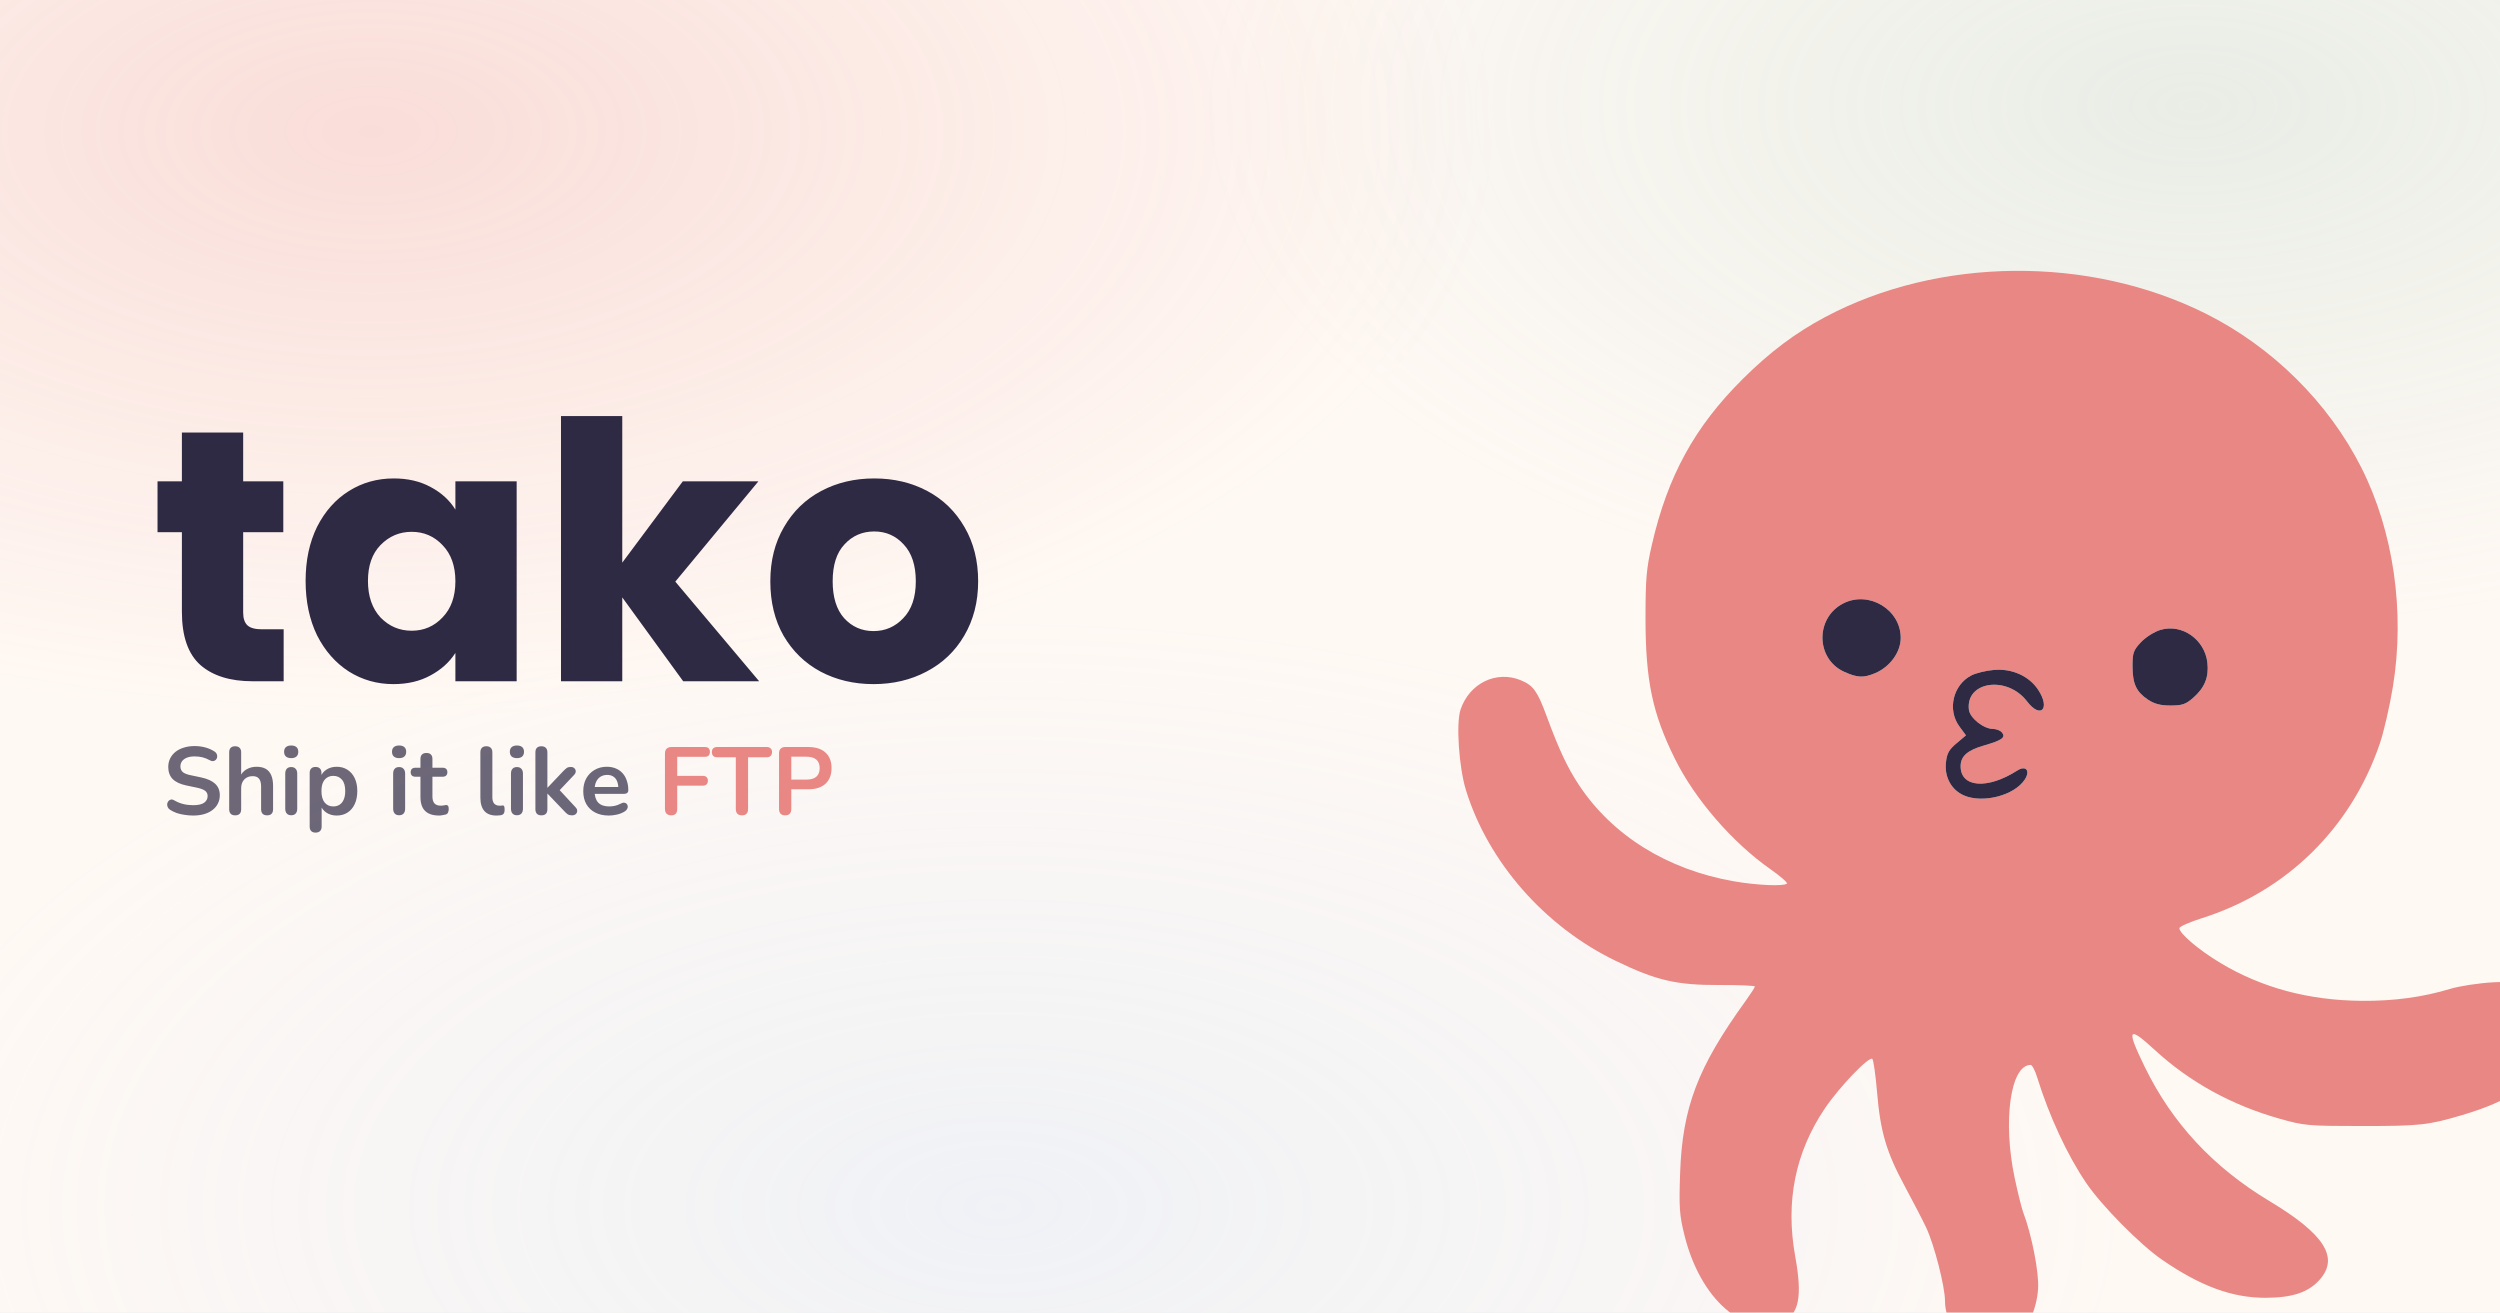
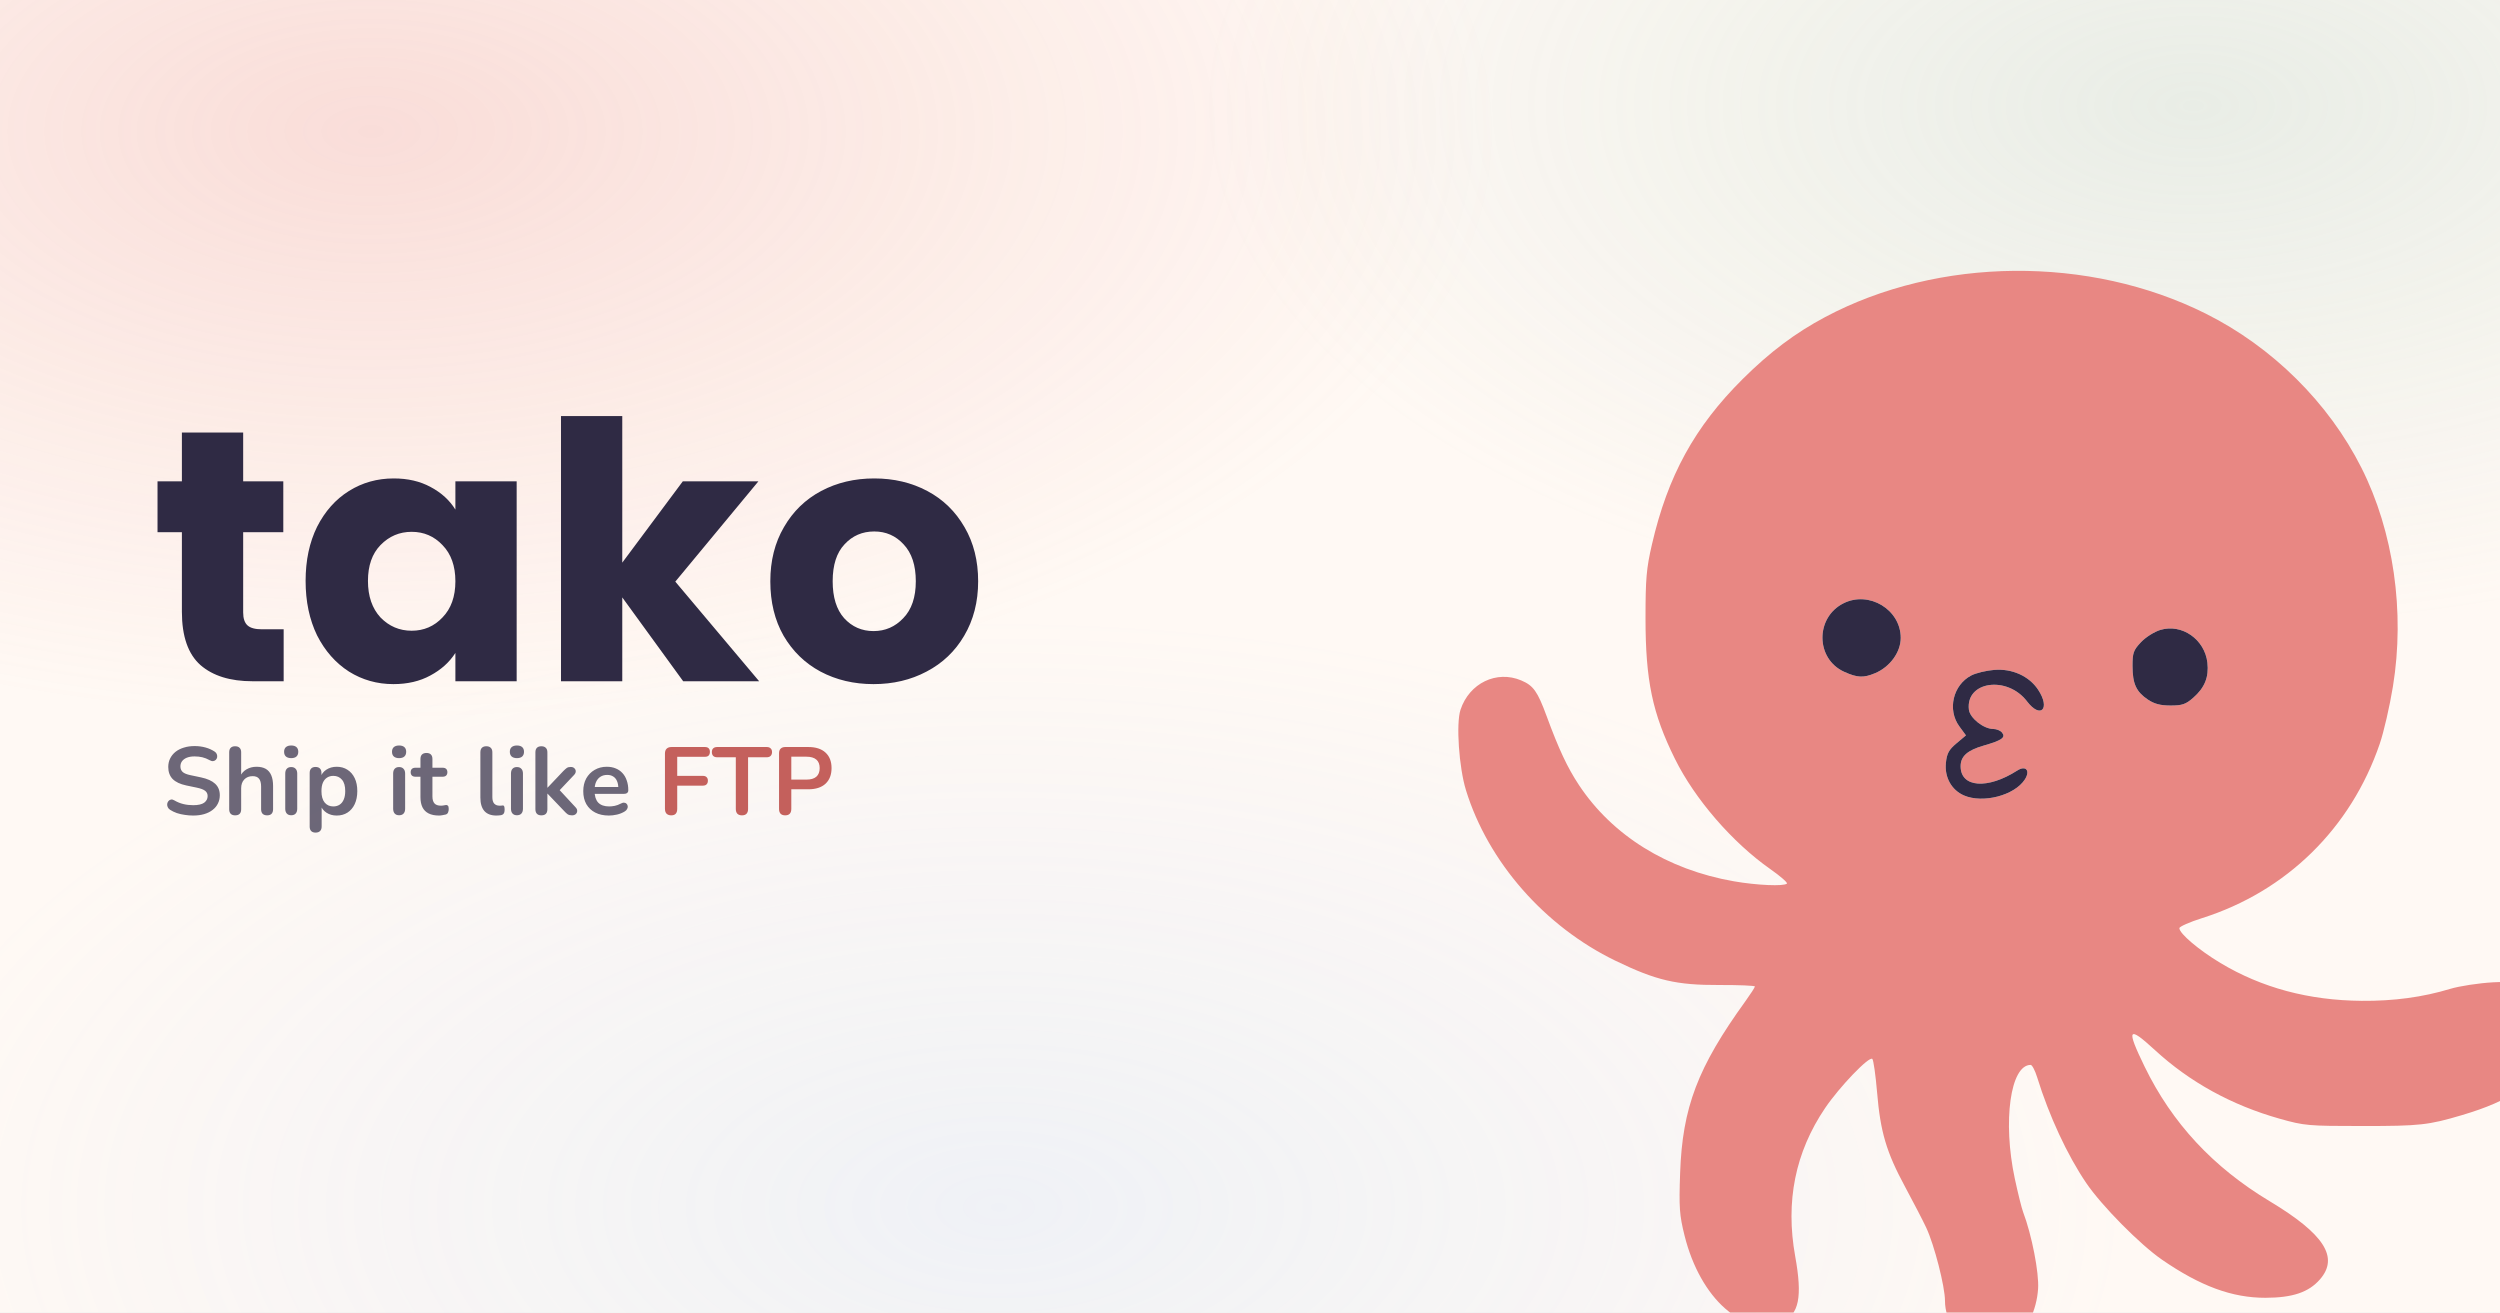
<svg xmlns="http://www.w3.org/2000/svg" width="1200" height="630" viewBox="0 0 1200 630" fill="none">
-   <g clip-path="url(#clip0_113_11)">
+   <g clip-path="url(#clip0_184_2)">
    <path d="M1200 0H0V630H1200V0Z" fill="#FFF9F4" />
-     <path d="M1200 0H0V630H1200V0Z" fill="url(#paint0_radial_113_11)" />
-     <path d="M1200 0H0V630H1200V0Z" fill="url(#paint1_radial_113_11)" />
-     <path d="M1200 0H0V630H1200V0Z" fill="url(#paint2_radial_113_11)" />
+     <path d="M1200 0H0V630H1200V0Z" fill="url(#paint0_radial_184_2)" />
+     <path d="M1200 0H0V630H1200V0Z" fill="url(#paint1_radial_184_2)" />
+     <path d="M1200 0H0V630H1200V0Z" fill="url(#paint2_radial_184_2)" />
    <path d="M966.859 642.154C962.246 644.879 953.796 646.316 948.609 645.279C940.396 643.629 933.596 634.191 933.596 624.466C933.596 617.554 928.471 597.566 924.584 589.266C922.971 585.841 918.396 577.004 914.421 569.629C905.434 552.966 902.596 543.391 900.996 524.279C900.296 516.041 899.271 508.829 898.721 508.279C897.234 506.791 882.984 521.641 876.046 531.879C861.721 553.041 856.946 576.716 861.696 603.029C865.221 622.541 863.534 630.991 855.434 634.379C837.134 642.016 816.159 623.529 808.584 593.079C806.121 583.179 805.884 579.729 806.459 563.079C807.559 531.541 814.884 512.291 837.834 480.529C840.309 477.091 842.346 473.941 842.346 473.516C842.346 473.091 834.609 472.779 825.159 472.804C804.659 472.879 794.984 470.616 775.471 461.179C741.459 444.729 714.271 413.716 703.659 379.279C700.296 368.354 698.859 347.304 701.034 340.716C705.259 327.916 718.346 321.591 730.196 326.604C736.034 329.079 737.996 331.829 742.359 343.679C748.196 359.566 752.371 368.466 757.871 376.779C773.934 401.041 800.271 417.429 832.234 423.016C843.284 424.954 856.321 425.516 857.721 424.116C858.159 423.679 854.559 420.541 849.709 417.141C831.509 404.354 813.546 383.604 803.984 364.279C793.146 342.429 789.846 326.629 789.846 296.716C789.846 277.804 790.271 272.854 792.921 261.379C800.521 228.391 813.421 204.879 836.484 181.941C849.509 168.991 861.684 159.841 876.096 152.179C930.534 123.216 1002.81 122.566 1058.76 150.541C1090.73 166.529 1117.72 193.254 1133.48 224.529C1148.9 255.116 1154.45 293.591 1148.61 329.491C1147.06 339.004 1144.21 351.416 1142.26 357.079C1128.42 397.566 1097.53 427.854 1057.01 440.691C1051.01 442.591 1046.1 444.766 1046.1 445.516C1046.1 448.091 1055.43 456.004 1065.8 462.229C1085.65 474.141 1108.18 480.191 1133.6 480.404C1148.95 480.541 1162.96 478.641 1176.1 474.654C1180.57 473.304 1189.87 471.879 1196.77 471.504C1210.51 470.754 1214.37 471.841 1221.52 478.479C1226.3 482.916 1228.15 486.816 1229.05 494.341C1230.3 504.791 1224.38 513.604 1209.85 522.979C1201.77 528.191 1193.7 531.716 1181.72 535.266C1165.61 540.041 1161.6 540.491 1134.22 540.491C1107.85 540.491 1106.21 540.354 1094.22 536.979C1071.25 530.504 1051.05 519.391 1034.38 504.054C1021.41 492.116 1020.47 493.591 1029.41 511.966C1042.62 539.116 1062.27 560.266 1089.45 576.591C1115.63 592.316 1122.85 603.554 1113.53 614.154C1108.13 620.316 1100.4 622.916 1087.43 622.941C1071.43 622.966 1056.18 617.354 1037.76 604.654C1027.2 597.379 1008.77 578.729 1001.38 567.829C992.284 554.416 983.559 535.629 977.834 517.091C976.821 513.829 975.421 511.154 974.721 511.154C964.984 511.154 961.221 538.229 967.109 565.754C968.609 572.741 970.396 579.954 971.084 581.754C975.246 592.691 978.809 610.991 978.284 618.654C977.559 629.029 972.921 638.579 966.859 642.154ZM885.184 322.454C891.534 325.329 894.446 325.466 900.009 323.141C907.196 320.129 912.346 313.041 912.346 306.191C912.346 292.604 897.146 283.429 884.871 289.591C871.271 296.429 871.459 316.216 885.184 322.454ZM1030.98 335.804C1034.07 337.879 1037.01 338.654 1041.86 338.654C1047.46 338.654 1049.18 338.066 1052.77 334.904C1058.27 330.079 1060.32 324.991 1059.55 318.091C1058.28 306.916 1047.33 299.266 1037.01 302.354C1034.1 303.229 1029.93 305.854 1027.67 308.254C1024.05 312.104 1023.6 313.366 1023.61 319.679C1023.63 328.229 1025.37 332.016 1030.98 335.804ZM942.684 381.804C951.784 385.754 966.896 381.829 971.884 374.204C974.696 369.904 972.434 367.191 968.259 369.879C953.996 379.016 941.096 378.041 941.096 367.816C941.096 363.004 944.321 360.129 952.259 357.854C960.921 355.366 962.896 353.954 960.959 351.616C960.184 350.679 958.284 349.904 956.759 349.904C952.121 349.904 945.521 344.654 945.059 340.604C943.484 326.991 963.434 324.166 972.959 336.641C979.546 345.279 984.359 340.191 978.271 331.029C973.946 324.516 965.796 320.841 957.234 321.554C953.396 321.866 948.446 323.066 946.246 324.204C937.421 328.766 934.621 340.716 940.509 348.691L943.659 352.979L939.134 356.779C935.459 359.866 934.496 361.629 934.034 366.179C933.321 373.079 936.721 379.204 942.684 381.804Z" fill="#E88783" />
    <path d="M1030.98 335.804C1034.07 337.879 1037.01 338.654 1041.86 338.654C1047.46 338.654 1049.18 338.066 1052.77 334.904C1058.27 330.079 1060.32 324.991 1059.55 318.091C1058.28 306.916 1047.33 299.266 1037.01 302.354C1034.1 303.229 1029.93 305.854 1027.67 308.254C1024.05 312.104 1023.6 313.366 1023.61 319.679C1023.63 328.229 1025.37 332.016 1030.98 335.804Z" fill="#2F2A44" />
    <path d="M942.684 381.804C951.784 385.754 966.896 381.829 971.884 374.204C974.696 369.904 972.434 367.191 968.259 369.879C953.996 379.016 941.096 378.041 941.096 367.816C941.096 363.004 944.321 360.129 952.259 357.854C960.921 355.366 962.896 353.954 960.959 351.616C960.184 350.679 958.284 349.904 956.759 349.904C952.121 349.904 945.521 344.654 945.059 340.604C943.484 326.991 963.434 324.166 972.959 336.641C979.546 345.279 984.359 340.191 978.271 331.029C973.946 324.516 965.796 320.841 957.234 321.554C953.396 321.866 948.446 323.066 946.246 324.204C937.421 328.766 934.621 340.716 940.509 348.691L943.659 352.979L939.134 356.779C935.459 359.866 934.496 361.629 934.034 366.179C933.321 373.079 936.721 379.204 942.684 381.804Z" fill="#2F2A44" />
    <path d="M885.184 322.454C891.534 325.329 894.446 325.466 900.009 323.141C907.196 320.129 912.346 313.041 912.346 306.191C912.346 292.604 897.146 283.429 884.871 289.591C871.271 296.429 871.459 316.216 885.184 322.454Z" fill="#2F2A44" />
    <path d="M136.156 302.06V327H121.192C110.528 327 102.215 324.42 96.252 319.26C90.289 313.985 87.308 305.443 87.308 293.632V255.448H75.612V231.024H87.308V207.632H116.72V231.024H135.984V255.448H116.72V293.976C116.72 296.843 117.408 298.907 118.784 300.168C120.16 301.429 122.453 302.06 125.664 302.06H136.156ZM146.691 278.84C146.691 268.979 148.526 260.321 152.195 252.868C155.979 245.415 161.082 239.681 167.503 235.668C173.924 231.655 181.091 229.648 189.003 229.648C195.768 229.648 201.674 231.024 206.719 233.776C211.879 236.528 215.835 240.14 218.587 244.612V231.024H247.999V327H218.587V313.412C215.72 317.884 211.707 321.496 206.547 324.248C201.502 327 195.596 328.376 188.831 328.376C181.034 328.376 173.924 326.369 167.503 322.356C161.082 318.228 155.979 312.437 152.195 304.984C148.526 297.416 146.691 288.701 146.691 278.84ZM218.587 279.012C218.587 271.673 216.523 265.883 212.395 261.64C208.382 257.397 203.451 255.276 197.603 255.276C191.755 255.276 186.767 257.397 182.639 261.64C178.626 265.768 176.619 271.501 176.619 278.84C176.619 286.179 178.626 292.027 182.639 296.384C186.767 300.627 191.755 302.748 197.603 302.748C203.451 302.748 208.382 300.627 212.395 296.384C216.523 292.141 218.587 286.351 218.587 279.012ZM327.929 327L298.689 286.752V327H269.277V199.72H298.689V270.068L327.757 231.024H364.049L324.145 279.184L364.393 327H327.929ZM419.29 328.376C409.887 328.376 401.402 326.369 393.834 322.356C386.38 318.343 380.475 312.609 376.118 305.156C371.875 297.703 369.754 288.988 369.754 279.012C369.754 269.151 371.932 260.493 376.289 253.04C380.647 245.472 386.61 239.681 394.178 235.668C401.746 231.655 410.231 229.648 419.634 229.648C429.036 229.648 437.522 231.655 445.09 235.668C452.658 239.681 458.62 245.472 462.978 253.04C467.335 260.493 469.514 269.151 469.514 279.012C469.514 288.873 467.278 297.588 462.806 305.156C458.448 312.609 452.428 318.343 444.746 322.356C437.178 326.369 428.692 328.376 419.29 328.376ZM419.29 302.92C424.908 302.92 429.667 300.856 433.566 296.728C437.579 292.6 439.586 286.695 439.586 279.012C439.586 271.329 437.636 265.424 433.738 261.296C429.954 257.168 425.252 255.104 419.634 255.104C413.9 255.104 409.142 257.168 405.358 261.296C401.574 265.309 399.682 271.215 399.682 279.012C399.682 286.695 401.516 292.6 405.186 296.728C408.97 300.856 413.671 302.92 419.29 302.92Z" fill="#2F2A44" />
    <path d="M92.72 391.46C91.371 391.46 90.021 391.353 88.672 391.138C87.323 390.954 86.05 390.663 84.854 390.264C83.658 389.835 82.585 389.313 81.634 388.7C81.082 388.332 80.699 387.887 80.484 387.366C80.269 386.845 80.193 386.339 80.254 385.848C80.346 385.327 80.545 384.882 80.852 384.514C81.189 384.115 81.603 383.87 82.094 383.778C82.585 383.686 83.121 383.824 83.704 384.192C85.053 384.989 86.479 385.572 87.982 385.94C89.485 386.308 91.064 386.492 92.72 386.492C95.143 386.492 96.906 386.093 98.01 385.296C99.114 384.468 99.666 383.41 99.666 382.122C99.666 381.049 99.267 380.205 98.47 379.592C97.703 378.979 96.369 378.473 94.468 378.074L89.408 377.016C86.495 376.403 84.317 375.375 82.876 373.934C81.465 372.462 80.76 370.53 80.76 368.138C80.76 366.635 81.067 365.271 81.68 364.044C82.293 362.817 83.152 361.759 84.256 360.87C85.391 359.981 86.725 359.306 88.258 358.846C89.822 358.355 91.539 358.11 93.41 358.11C95.25 358.11 96.998 358.34 98.654 358.8C100.31 359.26 101.797 359.935 103.116 360.824C103.607 361.161 103.929 361.575 104.082 362.066C104.266 362.557 104.312 363.047 104.22 363.538C104.128 363.998 103.913 364.397 103.576 364.734C103.239 365.071 102.809 365.271 102.288 365.332C101.797 365.393 101.23 365.24 100.586 364.872C99.451 364.228 98.301 363.768 97.136 363.492C95.971 363.216 94.713 363.078 93.364 363.078C91.953 363.078 90.742 363.277 89.73 363.676C88.718 364.075 87.936 364.642 87.384 365.378C86.863 366.083 86.602 366.927 86.602 367.908C86.602 369.012 86.97 369.901 87.706 370.576C88.442 371.22 89.699 371.726 91.478 372.094L96.492 373.152C99.528 373.796 101.782 374.808 103.254 376.188C104.757 377.568 105.508 379.408 105.508 381.708C105.508 383.18 105.201 384.514 104.588 385.71C104.005 386.906 103.147 387.933 102.012 388.792C100.908 389.651 99.574 390.31 98.01 390.77C96.446 391.23 94.683 391.46 92.72 391.46ZM112.862 391.368C111.942 391.368 111.236 391.123 110.746 390.632C110.255 390.111 110.01 389.375 110.01 388.424V361.1C110.01 360.149 110.255 359.429 110.746 358.938C111.236 358.447 111.942 358.202 112.862 358.202C113.782 358.202 114.487 358.447 114.978 358.938C115.499 359.429 115.76 360.149 115.76 361.1V373.014H115.116C115.79 371.389 116.833 370.162 118.244 369.334C119.685 368.475 121.31 368.046 123.12 368.046C124.929 368.046 126.416 368.383 127.582 369.058C128.747 369.733 129.621 370.76 130.204 372.14C130.786 373.489 131.078 375.207 131.078 377.292V388.424C131.078 389.375 130.832 390.111 130.342 390.632C129.851 391.123 129.146 391.368 128.226 391.368C127.306 391.368 126.585 391.123 126.064 390.632C125.573 390.111 125.328 389.375 125.328 388.424V377.568C125.328 375.82 124.99 374.547 124.316 373.75C123.672 372.953 122.66 372.554 121.28 372.554C119.593 372.554 118.244 373.091 117.232 374.164C116.25 375.207 115.76 376.602 115.76 378.35V388.424C115.76 390.387 114.794 391.368 112.862 391.368ZM139.77 391.322C138.85 391.322 138.144 391.046 137.654 390.494C137.163 389.942 136.918 389.175 136.918 388.194V371.312C136.918 370.3 137.163 369.533 137.654 369.012C138.144 368.46 138.85 368.184 139.77 368.184C140.69 368.184 141.395 368.46 141.886 369.012C142.407 369.533 142.668 370.3 142.668 371.312V388.194C142.668 389.175 142.422 389.942 141.932 390.494C141.441 391.046 140.72 391.322 139.77 391.322ZM139.77 363.906C138.696 363.906 137.853 363.645 137.24 363.124C136.657 362.572 136.366 361.821 136.366 360.87C136.366 359.889 136.657 359.137 137.24 358.616C137.853 358.095 138.696 357.834 139.77 357.834C140.874 357.834 141.717 358.095 142.3 358.616C142.882 359.137 143.174 359.889 143.174 360.87C143.174 361.821 142.882 362.572 142.3 363.124C141.717 363.645 140.874 363.906 139.77 363.906ZM151.494 399.648C150.574 399.648 149.869 399.403 149.378 398.912C148.888 398.421 148.642 397.701 148.642 396.75V371.036C148.642 370.085 148.888 369.365 149.378 368.874C149.869 368.383 150.559 368.138 151.448 368.138C152.368 368.138 153.074 368.383 153.564 368.874C154.055 369.365 154.3 370.085 154.3 371.036V374.624L153.794 373.244C154.254 371.68 155.19 370.423 156.6 369.472C158.042 368.521 159.713 368.046 161.614 368.046C163.577 368.046 165.294 368.521 166.766 369.472C168.269 370.423 169.434 371.772 170.262 373.52C171.09 375.237 171.504 377.307 171.504 379.73C171.504 382.122 171.09 384.207 170.262 385.986C169.434 387.734 168.284 389.083 166.812 390.034C165.34 390.985 163.608 391.46 161.614 391.46C159.744 391.46 158.103 391 156.692 390.08C155.282 389.129 154.331 387.903 153.84 386.4H154.392V396.75C154.392 397.701 154.132 398.421 153.61 398.912C153.12 399.403 152.414 399.648 151.494 399.648ZM160.004 387.09C161.139 387.09 162.136 386.814 162.994 386.262C163.853 385.71 164.512 384.897 164.972 383.824C165.463 382.72 165.708 381.355 165.708 379.73C165.708 377.277 165.187 375.452 164.144 374.256C163.102 373.029 161.722 372.416 160.004 372.416C158.87 372.416 157.873 372.692 157.014 373.244C156.156 373.765 155.481 374.578 154.99 375.682C154.53 376.755 154.3 378.105 154.3 379.73C154.3 382.153 154.822 383.993 155.864 385.25C156.907 386.477 158.287 387.09 160.004 387.09ZM191.565 391.322C190.645 391.322 189.939 391.046 189.449 390.494C188.958 389.942 188.713 389.175 188.713 388.194V371.312C188.713 370.3 188.958 369.533 189.449 369.012C189.939 368.46 190.645 368.184 191.565 368.184C192.485 368.184 193.19 368.46 193.681 369.012C194.202 369.533 194.463 370.3 194.463 371.312V388.194C194.463 389.175 194.217 389.942 193.727 390.494C193.236 391.046 192.515 391.322 191.565 391.322ZM191.565 363.906C190.491 363.906 189.648 363.645 189.035 363.124C188.452 362.572 188.161 361.821 188.161 360.87C188.161 359.889 188.452 359.137 189.035 358.616C189.648 358.095 190.491 357.834 191.565 357.834C192.669 357.834 193.512 358.095 194.095 358.616C194.677 359.137 194.969 359.889 194.969 360.87C194.969 361.821 194.677 362.572 194.095 363.124C193.512 363.645 192.669 363.906 191.565 363.906ZM210.741 391.46C208.748 391.46 207.077 391.123 205.727 390.448C204.409 389.773 203.427 388.792 202.783 387.504C202.139 386.185 201.817 384.56 201.817 382.628V372.83H199.425C198.689 372.83 198.122 372.646 197.723 372.278C197.325 371.879 197.125 371.343 197.125 370.668C197.125 369.963 197.325 369.426 197.723 369.058C198.122 368.69 198.689 368.506 199.425 368.506H201.817V364.32C201.817 363.369 202.063 362.649 202.553 362.158C203.075 361.667 203.795 361.422 204.715 361.422C205.635 361.422 206.341 361.667 206.831 362.158C207.322 362.649 207.567 363.369 207.567 364.32V368.506H212.443C213.179 368.506 213.747 368.69 214.145 369.058C214.544 369.426 214.743 369.963 214.743 370.668C214.743 371.343 214.544 371.879 214.145 372.278C213.747 372.646 213.179 372.83 212.443 372.83H207.567V382.306C207.567 383.778 207.889 384.882 208.533 385.618C209.177 386.354 210.22 386.722 211.661 386.722C212.183 386.722 212.643 386.676 213.041 386.584C213.44 386.492 213.793 386.431 214.099 386.4C214.467 386.369 214.774 386.492 215.019 386.768C215.265 387.013 215.387 387.535 215.387 388.332C215.387 388.945 215.28 389.497 215.065 389.988C214.881 390.448 214.529 390.77 214.007 390.954C213.609 391.077 213.087 391.184 212.443 391.276C211.799 391.399 211.232 391.46 210.741 391.46ZM238.262 391.46C235.717 391.46 233.8 390.739 232.512 389.298C231.224 387.826 230.58 385.679 230.58 382.858V361.1C230.58 360.149 230.825 359.429 231.316 358.938C231.807 358.447 232.512 358.202 233.432 358.202C234.352 358.202 235.057 358.447 235.548 358.938C236.069 359.429 236.33 360.149 236.33 361.1V382.582C236.33 383.993 236.621 385.035 237.204 385.71C237.817 386.385 238.676 386.722 239.78 386.722C240.025 386.722 240.255 386.722 240.47 386.722C240.685 386.691 240.899 386.661 241.114 386.63C241.543 386.569 241.835 386.691 241.988 386.998C242.141 387.274 242.218 387.857 242.218 388.746C242.218 389.513 242.065 390.111 241.758 390.54C241.451 390.969 240.945 391.23 240.24 391.322C239.933 391.353 239.611 391.383 239.274 391.414C238.937 391.445 238.599 391.46 238.262 391.46ZM248.121 391.322C247.201 391.322 246.496 391.046 246.005 390.494C245.515 389.942 245.269 389.175 245.269 388.194V371.312C245.269 370.3 245.515 369.533 246.005 369.012C246.496 368.46 247.201 368.184 248.121 368.184C249.041 368.184 249.747 368.46 250.237 369.012C250.759 369.533 251.019 370.3 251.019 371.312V388.194C251.019 389.175 250.774 389.942 250.283 390.494C249.793 391.046 249.072 391.322 248.121 391.322ZM248.121 363.906C247.048 363.906 246.205 363.645 245.591 363.124C245.009 362.572 244.717 361.821 244.717 360.87C244.717 359.889 245.009 359.137 245.591 358.616C246.205 358.095 247.048 357.834 248.121 357.834C249.225 357.834 250.069 358.095 250.651 358.616C251.234 359.137 251.525 359.889 251.525 360.87C251.525 361.821 251.234 362.572 250.651 363.124C250.069 363.645 249.225 363.906 248.121 363.906ZM259.846 391.368C258.926 391.368 258.221 391.123 257.73 390.632C257.239 390.111 256.994 389.375 256.994 388.424V361.1C256.994 360.149 257.239 359.429 257.73 358.938C258.221 358.447 258.926 358.202 259.846 358.202C260.766 358.202 261.471 358.447 261.962 358.938C262.483 359.429 262.744 360.149 262.744 361.1V378.074H262.836L270.426 370.07C271.039 369.457 271.576 368.981 272.036 368.644C272.496 368.307 273.125 368.138 273.922 368.138C274.719 368.138 275.317 368.353 275.716 368.782C276.145 369.181 276.36 369.671 276.36 370.254C276.36 370.837 276.084 371.419 275.532 372.002L267.528 380.466V378.074L276.314 387.55C276.866 388.133 277.111 388.731 277.05 389.344C277.019 389.927 276.774 390.417 276.314 390.816C275.854 391.184 275.271 391.368 274.566 391.368C273.707 391.368 273.017 391.199 272.496 390.862C272.005 390.525 271.453 390.019 270.84 389.344L262.836 380.972H262.744V388.424C262.744 390.387 261.778 391.368 259.846 391.368ZM292.293 391.46C289.747 391.46 287.555 390.985 285.715 390.034C283.875 389.083 282.449 387.734 281.437 385.986C280.455 384.238 279.965 382.168 279.965 379.776C279.965 377.445 280.44 375.406 281.391 373.658C282.372 371.91 283.706 370.545 285.393 369.564C287.11 368.552 289.057 368.046 291.235 368.046C292.829 368.046 294.255 368.307 295.513 368.828C296.801 369.349 297.889 370.101 298.779 371.082C299.699 372.063 300.389 373.259 300.849 374.67C301.339 376.05 301.585 377.614 301.585 379.362C301.585 379.914 301.385 380.343 300.987 380.65C300.619 380.926 300.082 381.064 299.377 381.064H284.611V377.752H297.537L296.801 378.442C296.801 377.031 296.586 375.851 296.157 374.9C295.758 373.949 295.16 373.229 294.363 372.738C293.596 372.217 292.63 371.956 291.465 371.956C290.177 371.956 289.073 372.263 288.153 372.876C287.263 373.459 286.573 374.302 286.083 375.406C285.623 376.479 285.393 377.767 285.393 379.27V379.592C285.393 382.107 285.975 383.993 287.141 385.25C288.337 386.477 290.085 387.09 292.385 387.09C293.182 387.09 294.071 386.998 295.053 386.814C296.065 386.599 297.015 386.247 297.905 385.756C298.549 385.388 299.116 385.235 299.607 385.296C300.097 385.327 300.481 385.495 300.757 385.802C301.063 386.109 301.247 386.492 301.309 386.952C301.37 387.381 301.278 387.826 301.033 388.286C300.818 388.746 300.435 389.145 299.883 389.482C298.809 390.157 297.567 390.663 296.157 391C294.777 391.307 293.489 391.46 292.293 391.46Z" fill="#2F2A44" fill-opacity="0.7" />
-     <path d="M322.215 391.368C321.264 391.368 320.513 391.107 319.961 390.586C319.439 390.034 319.179 389.252 319.179 388.24V361.698C319.179 360.686 319.439 359.919 319.961 359.398C320.513 358.846 321.295 358.57 322.307 358.57H338.361C339.158 358.57 339.756 358.769 340.155 359.168C340.553 359.567 340.753 360.134 340.753 360.87C340.753 361.637 340.553 362.235 340.155 362.664C339.756 363.063 339.158 363.262 338.361 363.262H325.067V372.416H337.395C338.161 372.416 338.744 372.615 339.143 373.014C339.572 373.413 339.787 373.98 339.787 374.716C339.787 375.483 339.572 376.081 339.143 376.51C338.744 376.909 338.161 377.108 337.395 377.108H325.067V388.24C325.067 390.325 324.116 391.368 322.215 391.368ZM356.132 391.368C355.182 391.368 354.446 391.107 353.924 390.586C353.434 390.034 353.188 389.283 353.188 388.332V363.492H344.218C343.421 363.492 342.792 363.277 342.332 362.848C341.903 362.388 341.688 361.775 341.688 361.008C341.688 360.211 341.903 359.613 342.332 359.214C342.792 358.785 343.421 358.57 344.218 358.57H368.046C368.844 358.57 369.457 358.785 369.886 359.214C370.346 359.613 370.576 360.211 370.576 361.008C370.576 361.775 370.346 362.388 369.886 362.848C369.457 363.277 368.844 363.492 368.046 363.492H359.076V388.332C359.076 389.283 358.831 390.034 358.34 390.586C357.85 391.107 357.114 391.368 356.132 391.368ZM376.882 391.368C375.932 391.368 375.196 391.107 374.674 390.586C374.184 390.034 373.938 389.283 373.938 388.332V361.56C373.938 360.579 374.199 359.843 374.72 359.352C375.242 358.831 375.978 358.57 376.928 358.57H388.014C391.572 358.57 394.316 359.459 396.248 361.238C398.18 363.017 399.146 365.501 399.146 368.69C399.146 371.879 398.18 374.379 396.248 376.188C394.316 377.967 391.572 378.856 388.014 378.856H379.826V388.332C379.826 389.283 379.581 390.034 379.09 390.586C378.6 391.107 377.864 391.368 376.882 391.368ZM379.826 374.21H387.094C389.18 374.21 390.759 373.75 391.832 372.83C392.906 371.879 393.442 370.499 393.442 368.69C393.442 366.881 392.906 365.516 391.832 364.596C390.759 363.676 389.18 363.216 387.094 363.216H379.826V374.21Z" fill="#E88783" />
+     <path d="M322.215 391.368C321.264 391.368 320.513 391.107 319.961 390.586C319.439 390.034 319.179 389.252 319.179 388.24V361.698C319.179 360.686 319.439 359.919 319.961 359.398C320.513 358.846 321.295 358.57 322.307 358.57H338.361C339.158 358.57 339.756 358.769 340.155 359.168C340.553 359.567 340.753 360.134 340.753 360.87C340.753 361.637 340.553 362.235 340.155 362.664C339.756 363.063 339.158 363.262 338.361 363.262H325.067V372.416H337.395C338.161 372.416 338.744 372.615 339.143 373.014C339.572 373.413 339.787 373.98 339.787 374.716C339.787 375.483 339.572 376.081 339.143 376.51C338.744 376.909 338.161 377.108 337.395 377.108H325.067V388.24C325.067 390.325 324.116 391.368 322.215 391.368ZM356.132 391.368C355.182 391.368 354.446 391.107 353.924 390.586C353.434 390.034 353.188 389.283 353.188 388.332V363.492H344.218C343.421 363.492 342.792 363.277 342.332 362.848C341.903 362.388 341.688 361.775 341.688 361.008C341.688 360.211 341.903 359.613 342.332 359.214C342.792 358.785 343.421 358.57 344.218 358.57H368.046C368.844 358.57 369.457 358.785 369.886 359.214C370.346 359.613 370.576 360.211 370.576 361.008C370.576 361.775 370.346 362.388 369.886 362.848C369.457 363.277 368.844 363.492 368.046 363.492H359.076V388.332C359.076 389.283 358.831 390.034 358.34 390.586C357.85 391.107 357.114 391.368 356.132 391.368ZM376.882 391.368C375.932 391.368 375.196 391.107 374.674 390.586C374.184 390.034 373.938 389.283 373.938 388.332V361.56C373.938 360.579 374.199 359.843 374.72 359.352C375.242 358.831 375.978 358.57 376.928 358.57H388.014C391.572 358.57 394.316 359.459 396.248 361.238C398.18 363.017 399.146 365.501 399.146 368.69C399.146 371.879 398.18 374.379 396.248 376.188C394.316 377.967 391.572 378.856 388.014 378.856H379.826V388.332C379.826 389.283 379.581 390.034 379.09 390.586C378.6 391.107 377.864 391.368 376.882 391.368ZM379.826 374.21H387.094C389.18 374.21 390.759 373.75 391.832 372.83C392.906 371.879 393.442 370.499 393.442 368.69C393.442 366.881 392.906 365.516 391.832 364.596C390.759 363.676 389.18 363.216 387.094 363.216H379.826V374.21Z" fill="#C4605C" />
  </g>
  <defs>
-     <radialGradient id="paint0_radial_113_11" cx="0" cy="0" r="1" gradientUnits="userSpaceOnUse" gradientTransform="translate(180 63) scale(540 283.5)">
+     <radialGradient id="paint0_radial_184_2" cx="0" cy="0" r="1" gradientUnits="userSpaceOnUse" gradientTransform="translate(180 63) scale(540 283.5)">
      <stop stop-color="#E88783" stop-opacity="0.24" />
      <stop offset="1" stop-color="#E88783" stop-opacity="0" />
    </radialGradient>
-     <radialGradient id="paint1_radial_113_11" cx="0" cy="0" r="1" gradientUnits="userSpaceOnUse" gradientTransform="translate(1056 50.4) scale(480 252)">
+     <radialGradient id="paint1_radial_184_2" cx="0" cy="0" r="1" gradientUnits="userSpaceOnUse" gradientTransform="translate(1056 50.4) scale(480 252)">
      <stop stop-color="#9BC4B6" stop-opacity="0.22" />
      <stop offset="1" stop-color="#9BC4B6" stop-opacity="0" />
    </radialGradient>
-     <radialGradient id="paint2_radial_113_11" cx="0" cy="0" r="1" gradientUnits="userSpaceOnUse" gradientTransform="translate(480 579.6) scale(540 283.5)">
+     <radialGradient id="paint2_radial_184_2" cx="0" cy="0" r="1" gradientUnits="userSpaceOnUse" gradientTransform="translate(480 579.6) scale(540 283.5)">
      <stop stop-color="#9EC9FF" stop-opacity="0.16" />
      <stop offset="1" stop-color="#9EC9FF" stop-opacity="0" />
    </radialGradient>
-     <clipPath id="clip0_113_11">
+     <clipPath id="clip0_184_2">
      <rect width="1200" height="630" fill="white" />
    </clipPath>
  </defs>
</svg>
